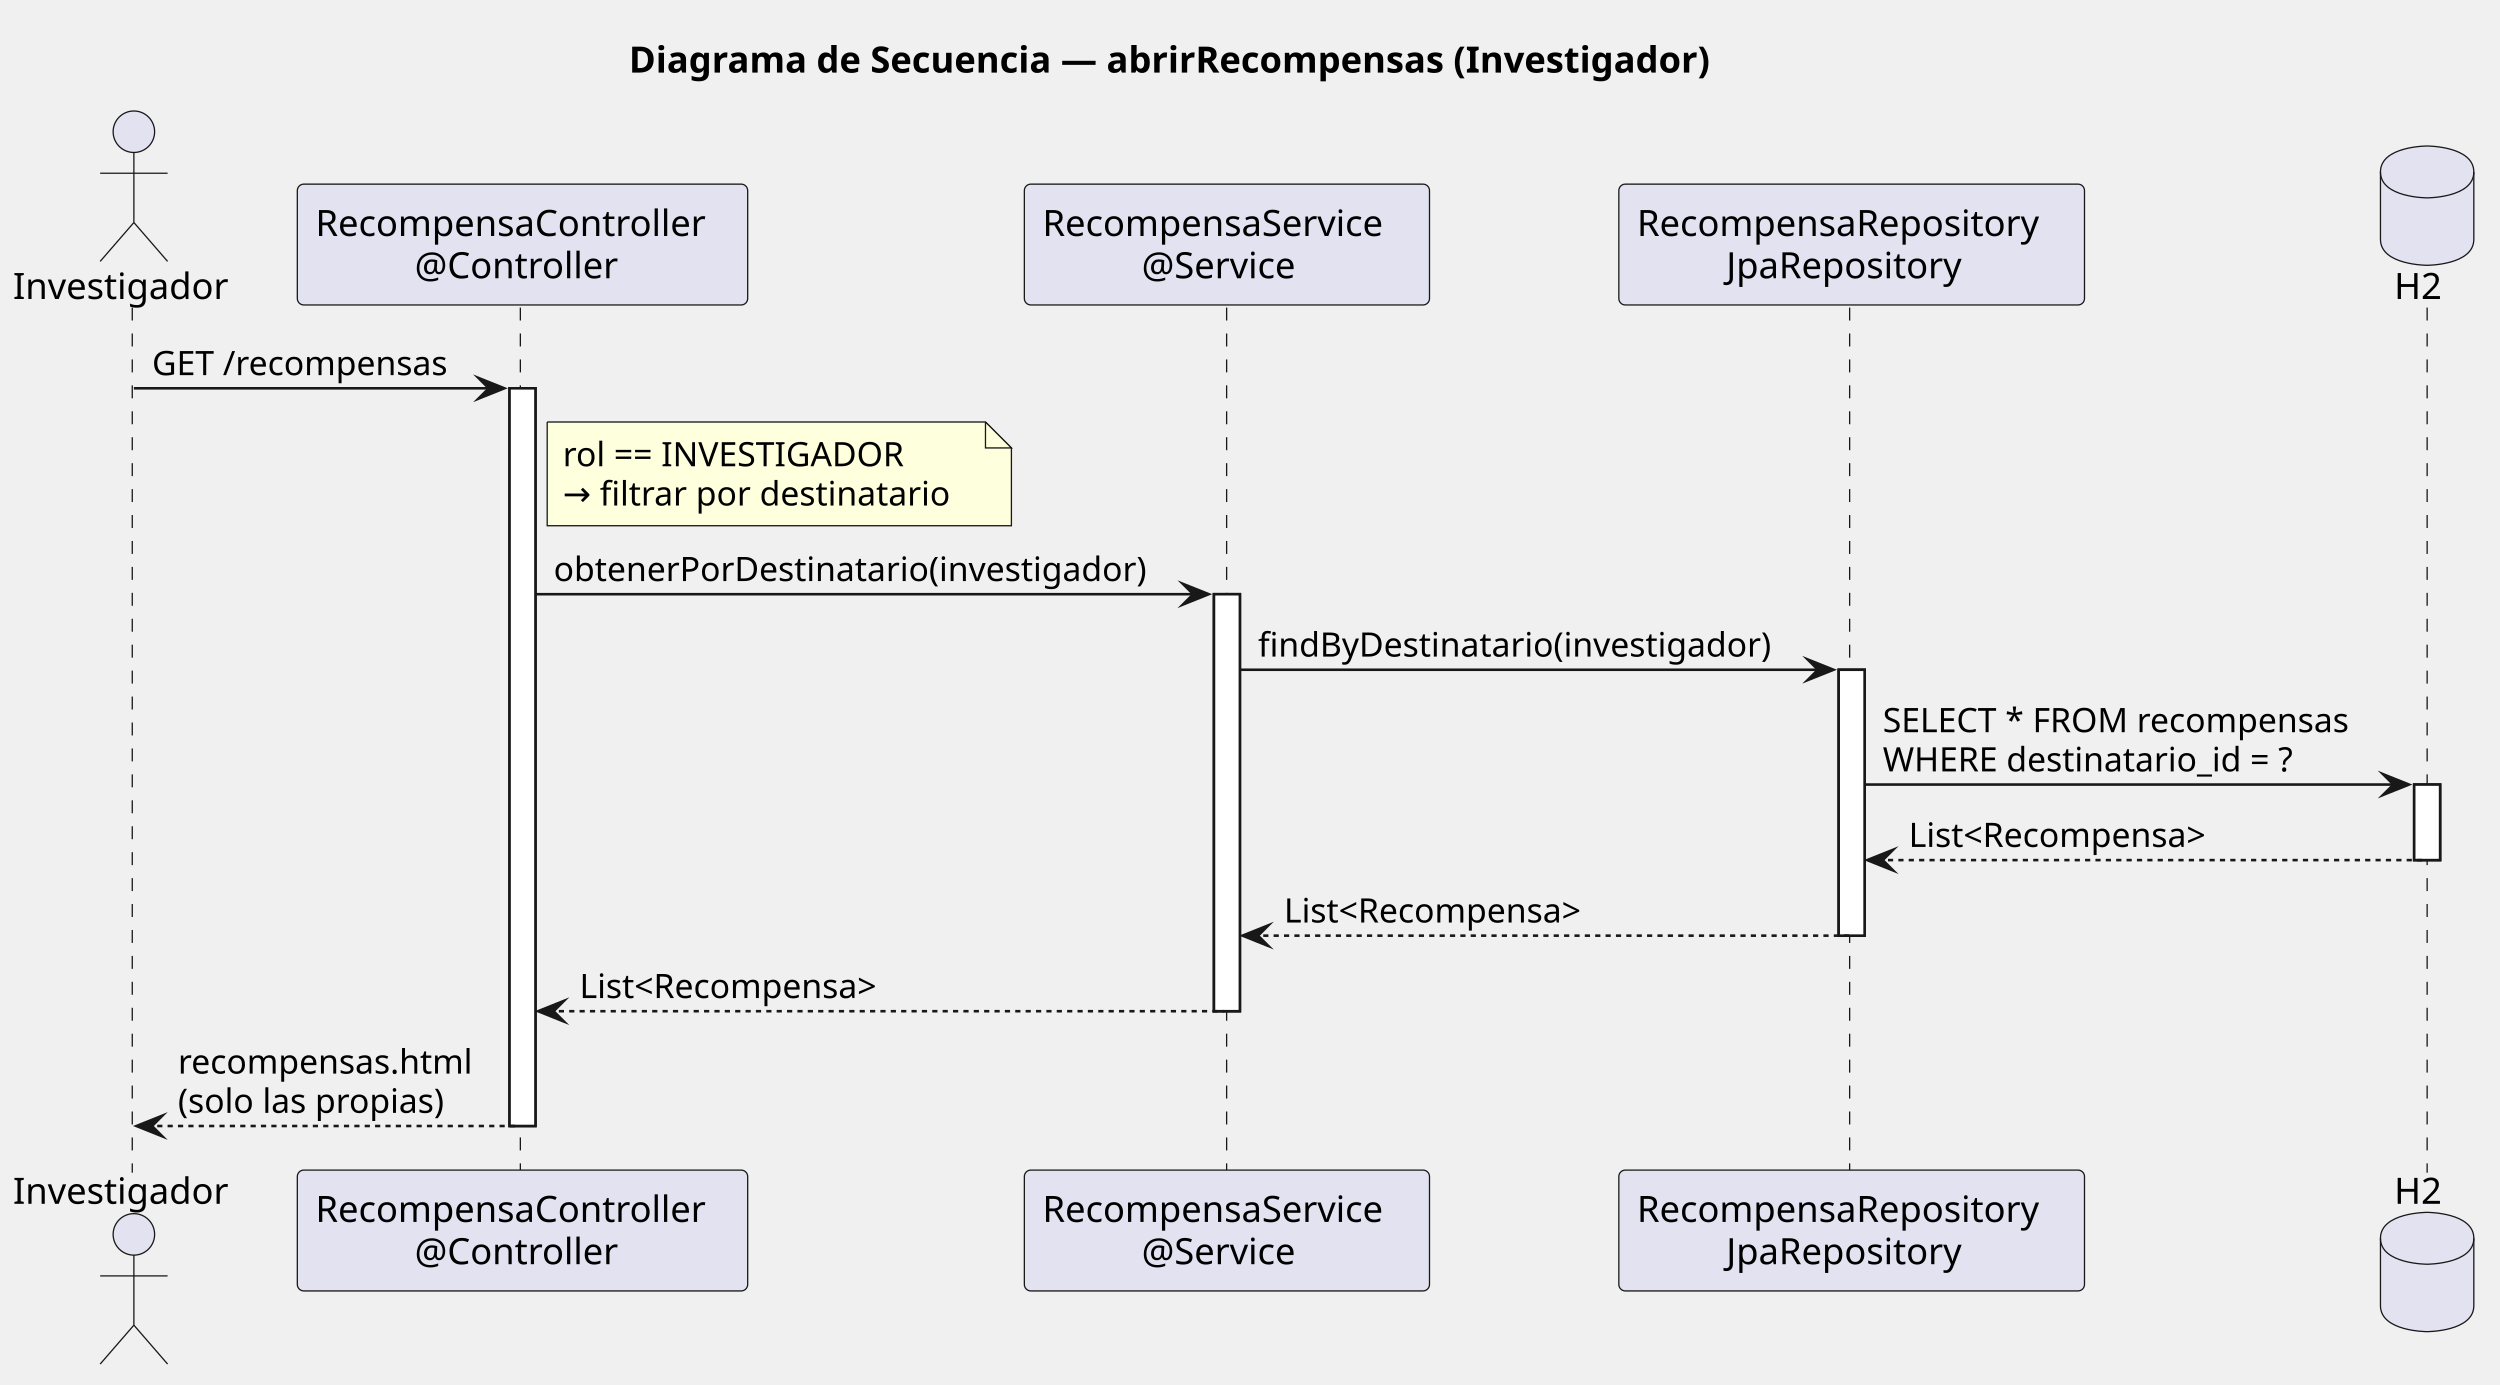
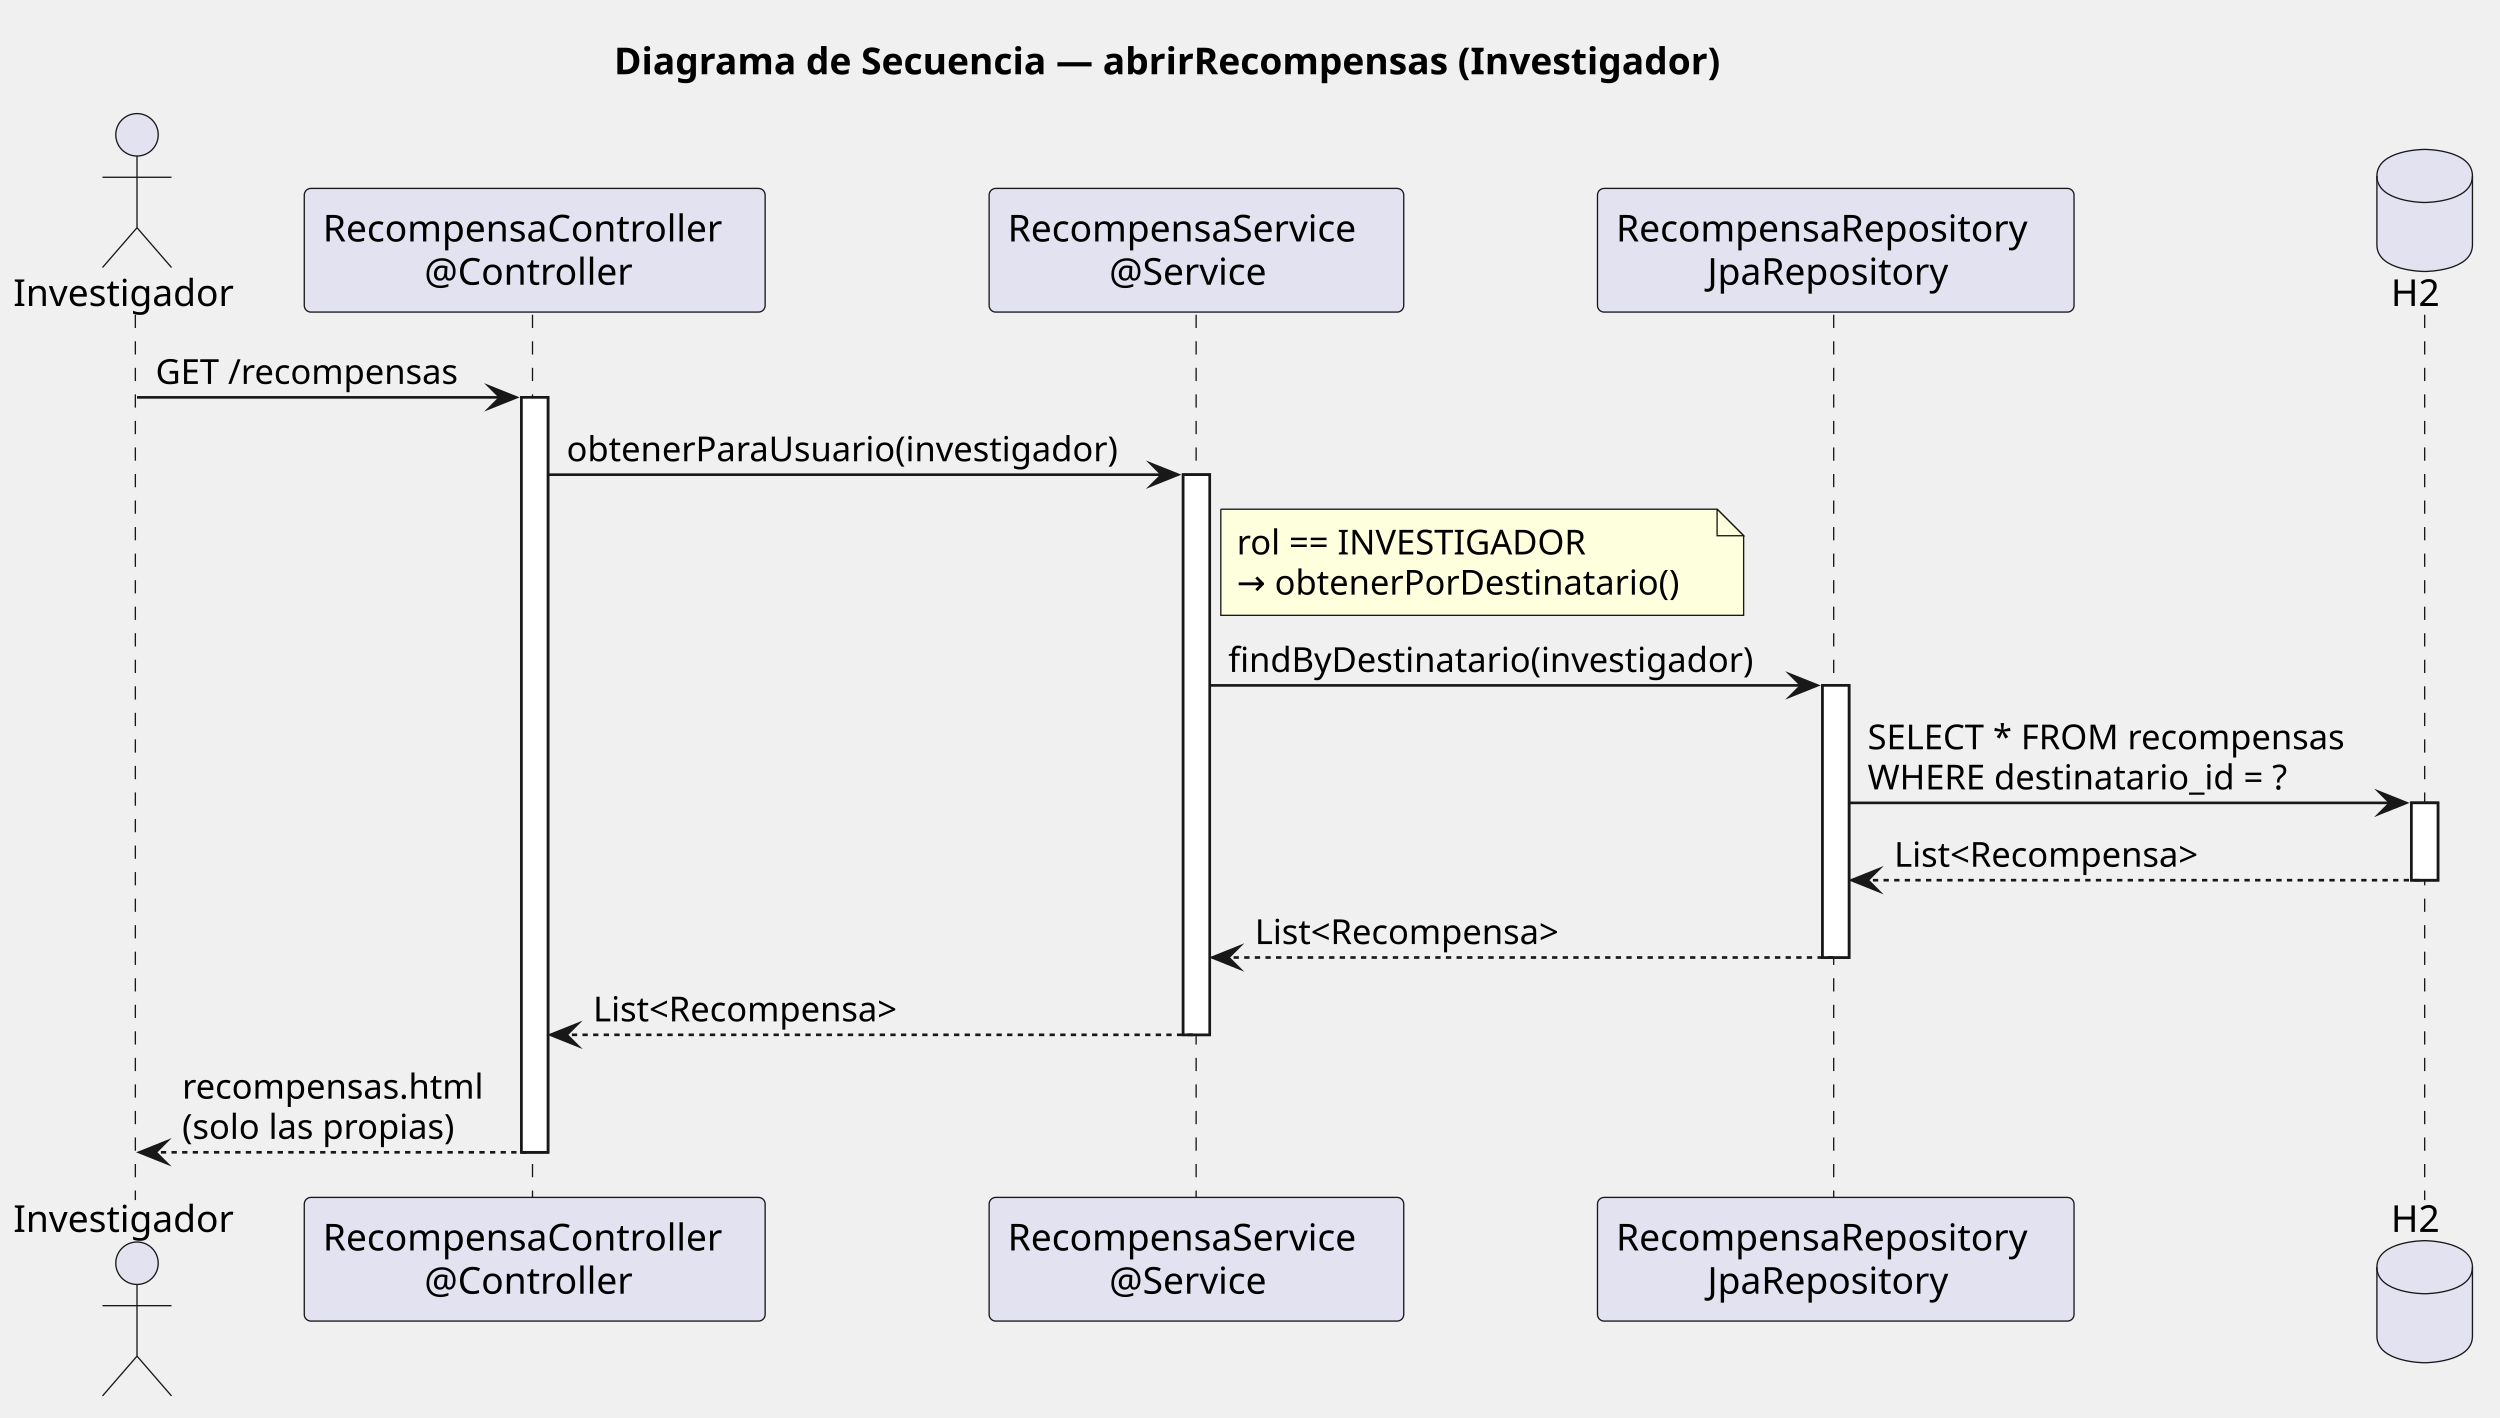
- <svg xmlns="http://www.w3.org/2000/svg" contentStyleType="text/css" data-diagram-type="SEQUENCE" height="534px" preserveAspectRatio="none" style="width:964px;height:534px;background:#FFFFFF;" version="1.1" viewBox="0 0 964 534" width="964px" zoomAndPan="magnify">
+ <svg xmlns="http://www.w3.org/2000/svg" contentStyleType="text/css" data-diagram-type="SEQUENCE" height="534px" preserveAspectRatio="none" style="width:942px;height:534px;background:#FFFFFF;" version="1.1" viewBox="0 0 942 534" width="942px" zoomAndPan="magnify">
  <defs />
  <g>
    <g class="title" data-source-line="1">
-       <text fill="#000000" font-family="sans-serif" font-size="14" font-weight="700" lengthAdjust="spacing" textLength="472.897" x="242.505" y="27.995">Diagrama de Secuencia — abrirRecompensas (Investigador)</text>
+       <text fill="#000000" font-family="sans-serif" font-size="14" font-weight="700" lengthAdjust="spacing" textLength="472.897" x="231.361" y="27.995">Diagrama de Secuencia — abrirRecompensas (Investigador)</text>
    </g>
    <g>
      <rect fill="#FFFFFF" height="284.461" style="stroke:#181818;stroke-width:1;" width="10" x="196.477" y="149.727" />
    </g>
    <g>
-       <rect fill="#FFFFFF" height="160.797" style="stroke:#181818;stroke-width:1;" width="10" x="468.103" y="229.125" />
+       <rect fill="#FFFFFF" height="211.062" style="stroke:#181818;stroke-width:1;" width="10" x="445.816" y="178.859" />
    </g>
    <g>
-       <rect fill="#FFFFFF" height="102.531" style="stroke:#181818;stroke-width:1;" width="10" x="709" y="258.258" />
+       <rect fill="#FFFFFF" height="102.531" style="stroke:#181818;stroke-width:1;" width="10" x="686.714" y="258.258" />
    </g>
    <g>
-       <rect fill="#FFFFFF" height="29.133" style="stroke:#181818;stroke-width:1;" width="10" x="930.906" y="302.523" />
+       <rect fill="#FFFFFF" height="29.133" style="stroke:#181818;stroke-width:1;" width="10" x="908.619" y="302.523" />
    </g>
    <g class="participant-lifeline" data-entity-uid="part1" data-qualified-name="User" data-source-line="3" id="part1-lifeline">
      <g>
        <rect fill="#000000" fill-opacity="0" height="333.594" width="8" x="47.623" y="118.594" />
        <line style="stroke:#181818;stroke-width:0.5;stroke-dasharray:5,5;" x1="51" x2="51" y1="118.594" y2="452.188" />
      </g>
    </g>
    <g class="participant-lifeline" data-entity-uid="part2" data-qualified-name="Controller" data-source-line="4" id="part2-lifeline">
      <g>
        <rect fill="#000000" fill-opacity="0" height="333.594" width="8" x="197.477" y="118.594" />
        <line style="stroke:#181818;stroke-width:0.5;stroke-dasharray:5,5;" x1="200.647" x2="200.647" y1="118.594" y2="452.188" />
      </g>
    </g>
    <g class="participant-lifeline" data-entity-uid="part3" data-qualified-name="Service" data-source-line="5" id="part3-lifeline">
      <g>
-         <rect fill="#000000" fill-opacity="0" height="333.594" width="8" x="469.103" y="118.594" />
-         <line style="stroke:#181818;stroke-width:0.5;stroke-dasharray:5,5;" x1="472.989" x2="472.989" y1="118.594" y2="452.188" />
+         <rect fill="#000000" fill-opacity="0" height="333.594" width="8" x="446.816" y="118.594" />
+         <line style="stroke:#181818;stroke-width:0.5;stroke-dasharray:5,5;" x1="450.702" x2="450.702" y1="118.594" y2="452.188" />
      </g>
    </g>
    <g class="participant-lifeline" data-entity-uid="part4" data-qualified-name="Repo" data-source-line="6" id="part4-lifeline">
      <g>
-         <rect fill="#000000" fill-opacity="0" height="333.594" width="8" x="710" y="118.594" />
-         <line style="stroke:#181818;stroke-width:0.5;stroke-dasharray:5,5;" x1="713.221" x2="713.221" y1="118.594" y2="452.188" />
+         <rect fill="#000000" fill-opacity="0" height="333.594" width="8" x="687.714" y="118.594" />
+         <line style="stroke:#181818;stroke-width:0.5;stroke-dasharray:5,5;" x1="690.934" x2="690.934" y1="118.594" y2="452.188" />
      </g>
    </g>
    <g class="participant-lifeline" data-entity-uid="part5" data-qualified-name="DB" data-source-line="7" id="part5-lifeline">
      <g>
-         <rect fill="#000000" fill-opacity="0" height="333.594" width="8" x="931.906" y="118.594" />
-         <line style="stroke:#181818;stroke-width:0.5;stroke-dasharray:5,5;" x1="935.906" x2="935.906" y1="118.594" y2="452.188" />
+         <rect fill="#000000" fill-opacity="0" height="333.594" width="8" x="909.619" y="118.594" />
+         <line style="stroke:#181818;stroke-width:0.5;stroke-dasharray:5,5;" x1="913.619" x2="913.619" y1="118.594" y2="452.188" />
      </g>
    </g>
    <g class="participant participant-head" data-entity-uid="part1" data-qualified-name="User" data-source-line="3" id="part1-head">
      <text fill="#000000" font-family="sans-serif" font-size="14" lengthAdjust="spacing" textLength="87.247" x="5" y="115.292">Investigador</text>
      <ellipse cx="51.623" cy="50.797" fill="#E2E2F0" rx="8" ry="8" style="stroke:#181818;stroke-width:0.5;" />
      <path d="M51.623,58.797 L51.623,85.797 M38.623,66.797 L64.624,66.797 M51.623,85.797 L38.623,100.797 M51.623,85.797 L64.624,100.797" fill="none" style="stroke:#181818;stroke-width:0.5;" />
    </g>
    <g class="participant participant-tail" data-entity-uid="part1" data-qualified-name="User" data-source-line="3" id="part1-tail">
      <text fill="#000000" font-family="sans-serif" font-size="14" lengthAdjust="spacing" textLength="87.247" x="5" y="464.183">Investigador</text>
      <ellipse cx="51.623" cy="475.984" fill="#E2E2F0" rx="8" ry="8" style="stroke:#181818;stroke-width:0.5;" />
      <path d="M51.623,483.984 L51.623,510.984 M38.623,491.984 L64.624,491.984 M51.623,510.984 L38.623,525.984 M51.623,510.984 L64.624,525.984" fill="none" style="stroke:#181818;stroke-width:0.5;" />
    </g>
    <g class="participant participant-head" data-entity-uid="part2" data-qualified-name="Controller" data-source-line="4" id="part2-head">
      <rect fill="#E2E2F0" height="46.594" rx="2.5" ry="2.5" style="stroke:#181818;stroke-width:0.5;" width="173.66" x="114.647" y="71" />
      <text fill="#000000" font-family="sans-serif" font-size="14" lengthAdjust="spacing" textLength="159.66" x="121.647" y="90.995">RecompensaController</text>
      <text fill="#000000" font-family="sans-serif" font-size="14" lengthAdjust="spacing" textLength="83.173" x="159.89" y="107.292">@Controller</text>
    </g>
    <g class="participant participant-tail" data-entity-uid="part2" data-qualified-name="Controller" data-source-line="4" id="part2-tail">
      <rect fill="#E2E2F0" height="46.594" rx="2.5" ry="2.5" style="stroke:#181818;stroke-width:0.5;" width="173.66" x="114.647" y="451.188" />
      <text fill="#000000" font-family="sans-serif" font-size="14" lengthAdjust="spacing" textLength="159.66" x="121.647" y="471.183">RecompensaController</text>
      <text fill="#000000" font-family="sans-serif" font-size="14" lengthAdjust="spacing" textLength="83.173" x="159.89" y="487.479">@Controller</text>
    </g>
    <g class="participant participant-head" data-entity-uid="part3" data-qualified-name="Service" data-source-line="5" id="part3-head">
-       <rect fill="#E2E2F0" height="46.594" rx="2.5" ry="2.5" style="stroke:#181818;stroke-width:0.5;" width="156.228" x="394.989" y="71" />
-       <text fill="#000000" font-family="sans-serif" font-size="14" lengthAdjust="spacing" textLength="142.228" x="401.989" y="90.995">RecompensaService</text>
-       <text fill="#000000" font-family="sans-serif" font-size="14" lengthAdjust="spacing" textLength="65.741" x="440.232" y="107.292">@Service</text>
+       <rect fill="#E2E2F0" height="46.594" rx="2.5" ry="2.5" style="stroke:#181818;stroke-width:0.5;" width="156.228" x="372.702" y="71" />
+       <text fill="#000000" font-family="sans-serif" font-size="14" lengthAdjust="spacing" textLength="142.228" x="379.702" y="90.995">RecompensaService</text>
+       <text fill="#000000" font-family="sans-serif" font-size="14" lengthAdjust="spacing" textLength="65.741" x="417.946" y="107.292">@Service</text>
    </g>
    <g class="participant participant-tail" data-entity-uid="part3" data-qualified-name="Service" data-source-line="5" id="part3-tail">
-       <rect fill="#E2E2F0" height="46.594" rx="2.5" ry="2.5" style="stroke:#181818;stroke-width:0.5;" width="156.228" x="394.989" y="451.188" />
-       <text fill="#000000" font-family="sans-serif" font-size="14" lengthAdjust="spacing" textLength="142.228" x="401.989" y="471.183">RecompensaService</text>
-       <text fill="#000000" font-family="sans-serif" font-size="14" lengthAdjust="spacing" textLength="65.741" x="440.232" y="487.479">@Service</text>
+       <rect fill="#E2E2F0" height="46.594" rx="2.5" ry="2.5" style="stroke:#181818;stroke-width:0.5;" width="156.228" x="372.702" y="451.188" />
+       <text fill="#000000" font-family="sans-serif" font-size="14" lengthAdjust="spacing" textLength="142.228" x="379.702" y="471.183">RecompensaService</text>
+       <text fill="#000000" font-family="sans-serif" font-size="14" lengthAdjust="spacing" textLength="65.741" x="417.946" y="487.479">@Service</text>
    </g>
    <g class="participant participant-head" data-entity-uid="part4" data-qualified-name="Repo" data-source-line="6" id="part4-head">
-       <rect fill="#E2E2F0" height="46.594" rx="2.5" ry="2.5" style="stroke:#181818;stroke-width:0.5;" width="179.56" x="624.221" y="71" />
-       <text fill="#000000" font-family="sans-serif" font-size="14" lengthAdjust="spacing" textLength="165.56" x="631.221" y="90.995">RecompensaRepository</text>
-       <text fill="#000000" font-family="sans-serif" font-size="14" lengthAdjust="spacing" textLength="96.667" x="665.667" y="107.292">JpaRepository</text>
+       <rect fill="#E2E2F0" height="46.594" rx="2.5" ry="2.5" style="stroke:#181818;stroke-width:0.5;" width="179.56" x="601.934" y="71" />
+       <text fill="#000000" font-family="sans-serif" font-size="14" lengthAdjust="spacing" textLength="165.56" x="608.934" y="90.995">RecompensaRepository</text>
+       <text fill="#000000" font-family="sans-serif" font-size="14" lengthAdjust="spacing" textLength="96.667" x="643.38" y="107.292">JpaRepository</text>
    </g>
    <g class="participant participant-tail" data-entity-uid="part4" data-qualified-name="Repo" data-source-line="6" id="part4-tail">
-       <rect fill="#E2E2F0" height="46.594" rx="2.5" ry="2.5" style="stroke:#181818;stroke-width:0.5;" width="179.56" x="624.221" y="451.188" />
-       <text fill="#000000" font-family="sans-serif" font-size="14" lengthAdjust="spacing" textLength="165.56" x="631.221" y="471.183">RecompensaRepository</text>
-       <text fill="#000000" font-family="sans-serif" font-size="14" lengthAdjust="spacing" textLength="96.667" x="665.667" y="487.479">JpaRepository</text>
+       <rect fill="#E2E2F0" height="46.594" rx="2.5" ry="2.5" style="stroke:#181818;stroke-width:0.5;" width="179.56" x="601.934" y="451.188" />
+       <text fill="#000000" font-family="sans-serif" font-size="14" lengthAdjust="spacing" textLength="165.56" x="608.934" y="471.183">RecompensaRepository</text>
+       <text fill="#000000" font-family="sans-serif" font-size="14" lengthAdjust="spacing" textLength="96.667" x="643.38" y="487.479">JpaRepository</text>
    </g>
    <g class="participant participant-head" data-entity-uid="part5" data-qualified-name="DB" data-source-line="7" id="part5-head">
-       <text fill="#000000" font-family="sans-serif" font-size="14" lengthAdjust="spacing" textLength="19.435" x="923.188" y="115.292">H2</text>
-       <path d="M917.906,66.297 C917.906,56.297 935.906,56.297 935.906,56.297 C935.906,56.297 953.906,56.297 953.906,66.297 L953.906,92.297 C953.906,102.297 935.906,102.297 935.906,102.297 C935.906,102.297 917.906,102.297 917.906,92.297 L917.906,66.297" fill="#E2E2F0" style="stroke:#181818;stroke-width:0.5;" />
-       <path d="M917.906,66.297 C917.906,76.297 935.906,76.297 935.906,76.297 C935.906,76.297 953.906,76.297 953.906,66.297" fill="none" style="stroke:#181818;stroke-width:0.5;" />
+       <text fill="#000000" font-family="sans-serif" font-size="14" lengthAdjust="spacing" textLength="19.435" x="900.902" y="115.292">H2</text>
+       <path d="M895.619,66.297 C895.619,56.297 913.619,56.297 913.619,56.297 C913.619,56.297 931.619,56.297 931.619,66.297 L931.619,92.297 C931.619,102.297 913.619,102.297 913.619,102.297 C913.619,102.297 895.619,102.297 895.619,92.297 L895.619,66.297" fill="#E2E2F0" style="stroke:#181818;stroke-width:0.5;" />
+       <path d="M895.619,66.297 C895.619,76.297 913.619,76.297 913.619,76.297 C913.619,76.297 931.619,76.297 931.619,66.297" fill="none" style="stroke:#181818;stroke-width:0.5;" />
    </g>
    <g class="participant participant-tail" data-entity-uid="part5" data-qualified-name="DB" data-source-line="7" id="part5-tail">
-       <text fill="#000000" font-family="sans-serif" font-size="14" lengthAdjust="spacing" textLength="19.435" x="923.188" y="464.183">H2</text>
-       <path d="M917.906,477.484 C917.906,467.484 935.906,467.484 935.906,467.484 C935.906,467.484 953.906,467.484 953.906,477.484 L953.906,503.484 C953.906,513.484 935.906,513.484 935.906,513.484 C935.906,513.484 917.906,513.484 917.906,503.484 L917.906,477.484" fill="#E2E2F0" style="stroke:#181818;stroke-width:0.5;" />
-       <path d="M917.906,477.484 C917.906,487.484 935.906,487.484 935.906,487.484 C935.906,487.484 953.906,487.484 953.906,477.484" fill="none" style="stroke:#181818;stroke-width:0.5;" />
+       <text fill="#000000" font-family="sans-serif" font-size="14" lengthAdjust="spacing" textLength="19.435" x="900.902" y="464.183">H2</text>
+       <path d="M895.619,477.484 C895.619,467.484 913.619,467.484 913.619,467.484 C913.619,467.484 931.619,467.484 931.619,477.484 L931.619,503.484 C931.619,513.484 913.619,513.484 913.619,513.484 C913.619,513.484 895.619,513.484 895.619,503.484 L895.619,477.484" fill="#E2E2F0" style="stroke:#181818;stroke-width:0.5;" />
+       <path d="M895.619,477.484 C895.619,487.484 913.619,487.484 913.619,487.484 C913.619,487.484 931.619,487.484 931.619,477.484" fill="none" style="stroke:#181818;stroke-width:0.5;" />
    </g>
    <g>
      <rect fill="#FFFFFF" height="284.461" style="stroke:#181818;stroke-width:1;" width="10" x="196.477" y="149.727" />
    </g>
    <g>
-       <rect fill="#FFFFFF" height="160.797" style="stroke:#181818;stroke-width:1;" width="10" x="468.103" y="229.125" />
+       <rect fill="#FFFFFF" height="211.062" style="stroke:#181818;stroke-width:1;" width="10" x="445.816" y="178.859" />
    </g>
    <g>
-       <rect fill="#FFFFFF" height="102.531" style="stroke:#181818;stroke-width:1;" width="10" x="709" y="258.258" />
+       <rect fill="#FFFFFF" height="102.531" style="stroke:#181818;stroke-width:1;" width="10" x="686.714" y="258.258" />
    </g>
    <g>
-       <rect fill="#FFFFFF" height="29.133" style="stroke:#181818;stroke-width:1;" width="10" x="930.906" y="302.523" />
+       <rect fill="#FFFFFF" height="29.133" style="stroke:#181818;stroke-width:1;" width="10" x="908.619" y="302.523" />
    </g>
    <g class="message" data-entity-1="part1" data-entity-2="part2" data-source-line="9" id="msg1">
      <polygon fill="#181818" points="184.477,145.727,194.477,149.727,184.477,153.727,188.477,149.727" style="stroke:#181818;stroke-width:1;stroke-linejoin:miter;stroke-miterlimit:10;" />
      <line style="stroke:#181818;stroke-width:1;" x1="51.623" x2="190.477" y1="149.727" y2="149.727" />
      <text fill="#000000" font-family="sans-serif" font-size="13" lengthAdjust="spacing" textLength="121.85" x="58.623" y="144.661">GET /recompensas</text>
    </g>
-     <path d="M211,162.727 L211,202.727 L390,202.727 L390,172.727 L380,162.727 L211,162.727" fill="#FEFFDD" style="stroke:#181818;stroke-width:0.5;" />
-     <path d="M380,162.727 L380,172.727 L390,172.727 L380,162.727" fill="#FEFFDD" style="stroke:#181818;stroke-width:0.5;" />
-     <text fill="#000000" font-family="sans-serif" font-size="13" lengthAdjust="spacing" textLength="145.894" x="217" y="179.793">rol == INVESTIGADOR</text>
-     <text fill="#000000" font-family="sans-serif" font-size="13" lengthAdjust="spacing" textLength="158.304" x="217" y="194.926">→ filtrar por destinatario</text>
-     <g class="message" data-entity-1="part2" data-entity-2="part3" data-source-line="12" id="msg2">
-       <polygon fill="#181818" points="456.103,225.125,466.103,229.125,456.103,233.125,460.103,229.125" style="stroke:#181818;stroke-width:1;stroke-linejoin:miter;stroke-miterlimit:10;" />
-       <line style="stroke:#181818;stroke-width:1;" x1="206.477" x2="462.103" y1="229.125" y2="229.125" />
-       <text fill="#000000" font-family="sans-serif" font-size="13" lengthAdjust="spacing" textLength="242.626" x="213.477" y="224.059">obtenerPorDestinatario(investigador)</text>
+     <g class="message" data-entity-1="part2" data-entity-2="part3" data-source-line="11" id="msg2">
+       <polygon fill="#181818" points="433.816,174.859,443.816,178.859,433.816,182.859,437.816,178.859" style="stroke:#181818;stroke-width:1;stroke-linejoin:miter;stroke-miterlimit:10;" />
+       <line style="stroke:#181818;stroke-width:1;" x1="206.477" x2="439.816" y1="178.859" y2="178.859" />
+       <text fill="#000000" font-family="sans-serif" font-size="13" lengthAdjust="spacing" textLength="220.34" x="213.477" y="173.793">obtenerParaUsuario(investigador)</text>
    </g>
+     <path d="M460,191.859 L460,231.859 L657,231.859 L657,201.859 L647,191.859 L460,191.859" fill="#FEFFDD" style="stroke:#181818;stroke-width:0.5;" />
+     <path d="M647,191.859 L647,201.859 L657,201.859 L647,191.859" fill="#FEFFDD" style="stroke:#181818;stroke-width:0.5;" />
+     <text fill="#000000" font-family="sans-serif" font-size="13" lengthAdjust="spacing" textLength="145.894" x="466" y="208.926">rol == INVESTIGADOR</text>
+     <text fill="#000000" font-family="sans-serif" font-size="13" lengthAdjust="spacing" textLength="176.858" x="466" y="224.059">→ obtenerPorDestinatario()</text>
    <g class="message" data-entity-1="part3" data-entity-2="part4" data-source-line="14" id="msg3">
-       <polygon fill="#181818" points="697,254.258,707,258.258,697,262.258,701,258.258" style="stroke:#181818;stroke-width:1;stroke-linejoin:miter;stroke-miterlimit:10;" />
-       <line style="stroke:#181818;stroke-width:1;" x1="478.103" x2="703" y1="258.258" y2="258.258" />
-       <text fill="#000000" font-family="sans-serif" font-size="13" lengthAdjust="spacing" textLength="211.898" x="485.103" y="253.192">findByDestinatario(investigador)</text>
+       <polygon fill="#181818" points="674.714,254.258,684.714,258.258,674.714,262.258,678.714,258.258" style="stroke:#181818;stroke-width:1;stroke-linejoin:miter;stroke-miterlimit:10;" />
+       <line style="stroke:#181818;stroke-width:1;" x1="455.816" x2="680.714" y1="258.258" y2="258.258" />
+       <text fill="#000000" font-family="sans-serif" font-size="13" lengthAdjust="spacing" textLength="211.898" x="462.816" y="253.192">findByDestinatario(investigador)</text>
    </g>
    <g class="message" data-entity-1="part4" data-entity-2="part5" data-source-line="16" id="msg4">
-       <polygon fill="#181818" points="918.906,298.523,928.906,302.523,918.906,306.523,922.906,302.523" style="stroke:#181818;stroke-width:1;stroke-linejoin:miter;stroke-miterlimit:10;" />
-       <line style="stroke:#181818;stroke-width:1;" x1="719" x2="924.906" y1="302.523" y2="302.523" />
-       <text fill="#000000" font-family="sans-serif" font-size="13" lengthAdjust="spacing" textLength="192.905" x="726" y="282.325">SELECT * FROM recompensas</text>
-       <text fill="#000000" font-family="sans-serif" font-size="13" lengthAdjust="spacing" textLength="174.554" x="726" y="297.457">WHERE destinatario_id = ?</text>
+       <polygon fill="#181818" points="896.619,298.523,906.619,302.523,896.619,306.523,900.619,302.523" style="stroke:#181818;stroke-width:1;stroke-linejoin:miter;stroke-miterlimit:10;" />
+       <line style="stroke:#181818;stroke-width:1;" x1="696.714" x2="902.619" y1="302.523" y2="302.523" />
+       <text fill="#000000" font-family="sans-serif" font-size="13" lengthAdjust="spacing" textLength="192.905" x="703.714" y="282.325">SELECT * FROM recompensas</text>
+       <text fill="#000000" font-family="sans-serif" font-size="13" lengthAdjust="spacing" textLength="174.554" x="703.714" y="297.457">WHERE destinatario_id = ?</text>
    </g>
    <g class="message" data-entity-1="part5" data-entity-2="part4" data-source-line="18" id="msg5">
-       <polygon fill="#181818" points="730,327.656,720,331.656,730,335.656,726,331.656" style="stroke:#181818;stroke-width:1;stroke-linejoin:miter;stroke-miterlimit:10;" />
-       <line style="stroke:#181818;stroke-width:1;stroke-dasharray:2,2;" x1="724" x2="934.906" y1="331.656" y2="331.656" />
-       <text fill="#000000" font-family="sans-serif" font-size="13" lengthAdjust="spacing" textLength="128.534" x="736" y="326.59">List&lt;Recompensa&gt;</text>
+       <polygon fill="#181818" points="707.714,327.656,697.714,331.656,707.714,335.656,703.714,331.656" style="stroke:#181818;stroke-width:1;stroke-linejoin:miter;stroke-miterlimit:10;" />
+       <line style="stroke:#181818;stroke-width:1;stroke-dasharray:2,2;" x1="701.714" x2="912.619" y1="331.656" y2="331.656" />
+       <text fill="#000000" font-family="sans-serif" font-size="13" lengthAdjust="spacing" textLength="128.534" x="713.714" y="326.59">List&lt;Recompensa&gt;</text>
    </g>
    <g class="message" data-entity-1="part4" data-entity-2="part3" data-source-line="20" id="msg6">
-       <polygon fill="#181818" points="489.103,356.789,479.103,360.789,489.103,364.789,485.103,360.789" style="stroke:#181818;stroke-width:1;stroke-linejoin:miter;stroke-miterlimit:10;" />
-       <line style="stroke:#181818;stroke-width:1;stroke-dasharray:2,2;" x1="483.103" x2="713" y1="360.789" y2="360.789" />
-       <text fill="#000000" font-family="sans-serif" font-size="13" lengthAdjust="spacing" textLength="128.534" x="495.103" y="355.723">List&lt;Recompensa&gt;</text>
+       <polygon fill="#181818" points="466.816,356.789,456.816,360.789,466.816,364.789,462.816,360.789" style="stroke:#181818;stroke-width:1;stroke-linejoin:miter;stroke-miterlimit:10;" />
+       <line style="stroke:#181818;stroke-width:1;stroke-dasharray:2,2;" x1="460.816" x2="690.714" y1="360.789" y2="360.789" />
+       <text fill="#000000" font-family="sans-serif" font-size="13" lengthAdjust="spacing" textLength="128.534" x="472.816" y="355.723">List&lt;Recompensa&gt;</text>
    </g>
    <g class="message" data-entity-1="part3" data-entity-2="part2" data-source-line="22" id="msg7">
      <polygon fill="#181818" points="217.477,385.922,207.477,389.922,217.477,393.922,213.477,389.922" style="stroke:#181818;stroke-width:1;stroke-linejoin:miter;stroke-miterlimit:10;" />
-       <line style="stroke:#181818;stroke-width:1;stroke-dasharray:2,2;" x1="211.477" x2="472.103" y1="389.922" y2="389.922" />
+       <line style="stroke:#181818;stroke-width:1;stroke-dasharray:2,2;" x1="211.477" x2="449.816" y1="389.922" y2="389.922" />
      <text fill="#000000" font-family="sans-serif" font-size="13" lengthAdjust="spacing" textLength="128.534" x="223.477" y="384.856">List&lt;Recompensa&gt;</text>
    </g>
    <g class="message" data-entity-1="part2" data-entity-2="part1" data-source-line="24" id="msg8">
      <polygon fill="#181818" points="62.623,430.188,52.623,434.188,62.623,438.188,58.623,434.188" style="stroke:#181818;stroke-width:1;stroke-linejoin:miter;stroke-miterlimit:10;" />
      <line style="stroke:#181818;stroke-width:1;stroke-dasharray:2,2;" x1="56.623" x2="200.477" y1="434.188" y2="434.188" />
      <text fill="#000000" font-family="sans-serif" font-size="13" lengthAdjust="spacing" textLength="120.853" x="68.624" y="413.989">recompensas.html</text>
      <text fill="#000000" font-family="sans-serif" font-size="13" lengthAdjust="spacing" textLength="111.205" x="68.624" y="429.122">(solo las propias)</text>
    </g>
  </g>
</svg>
